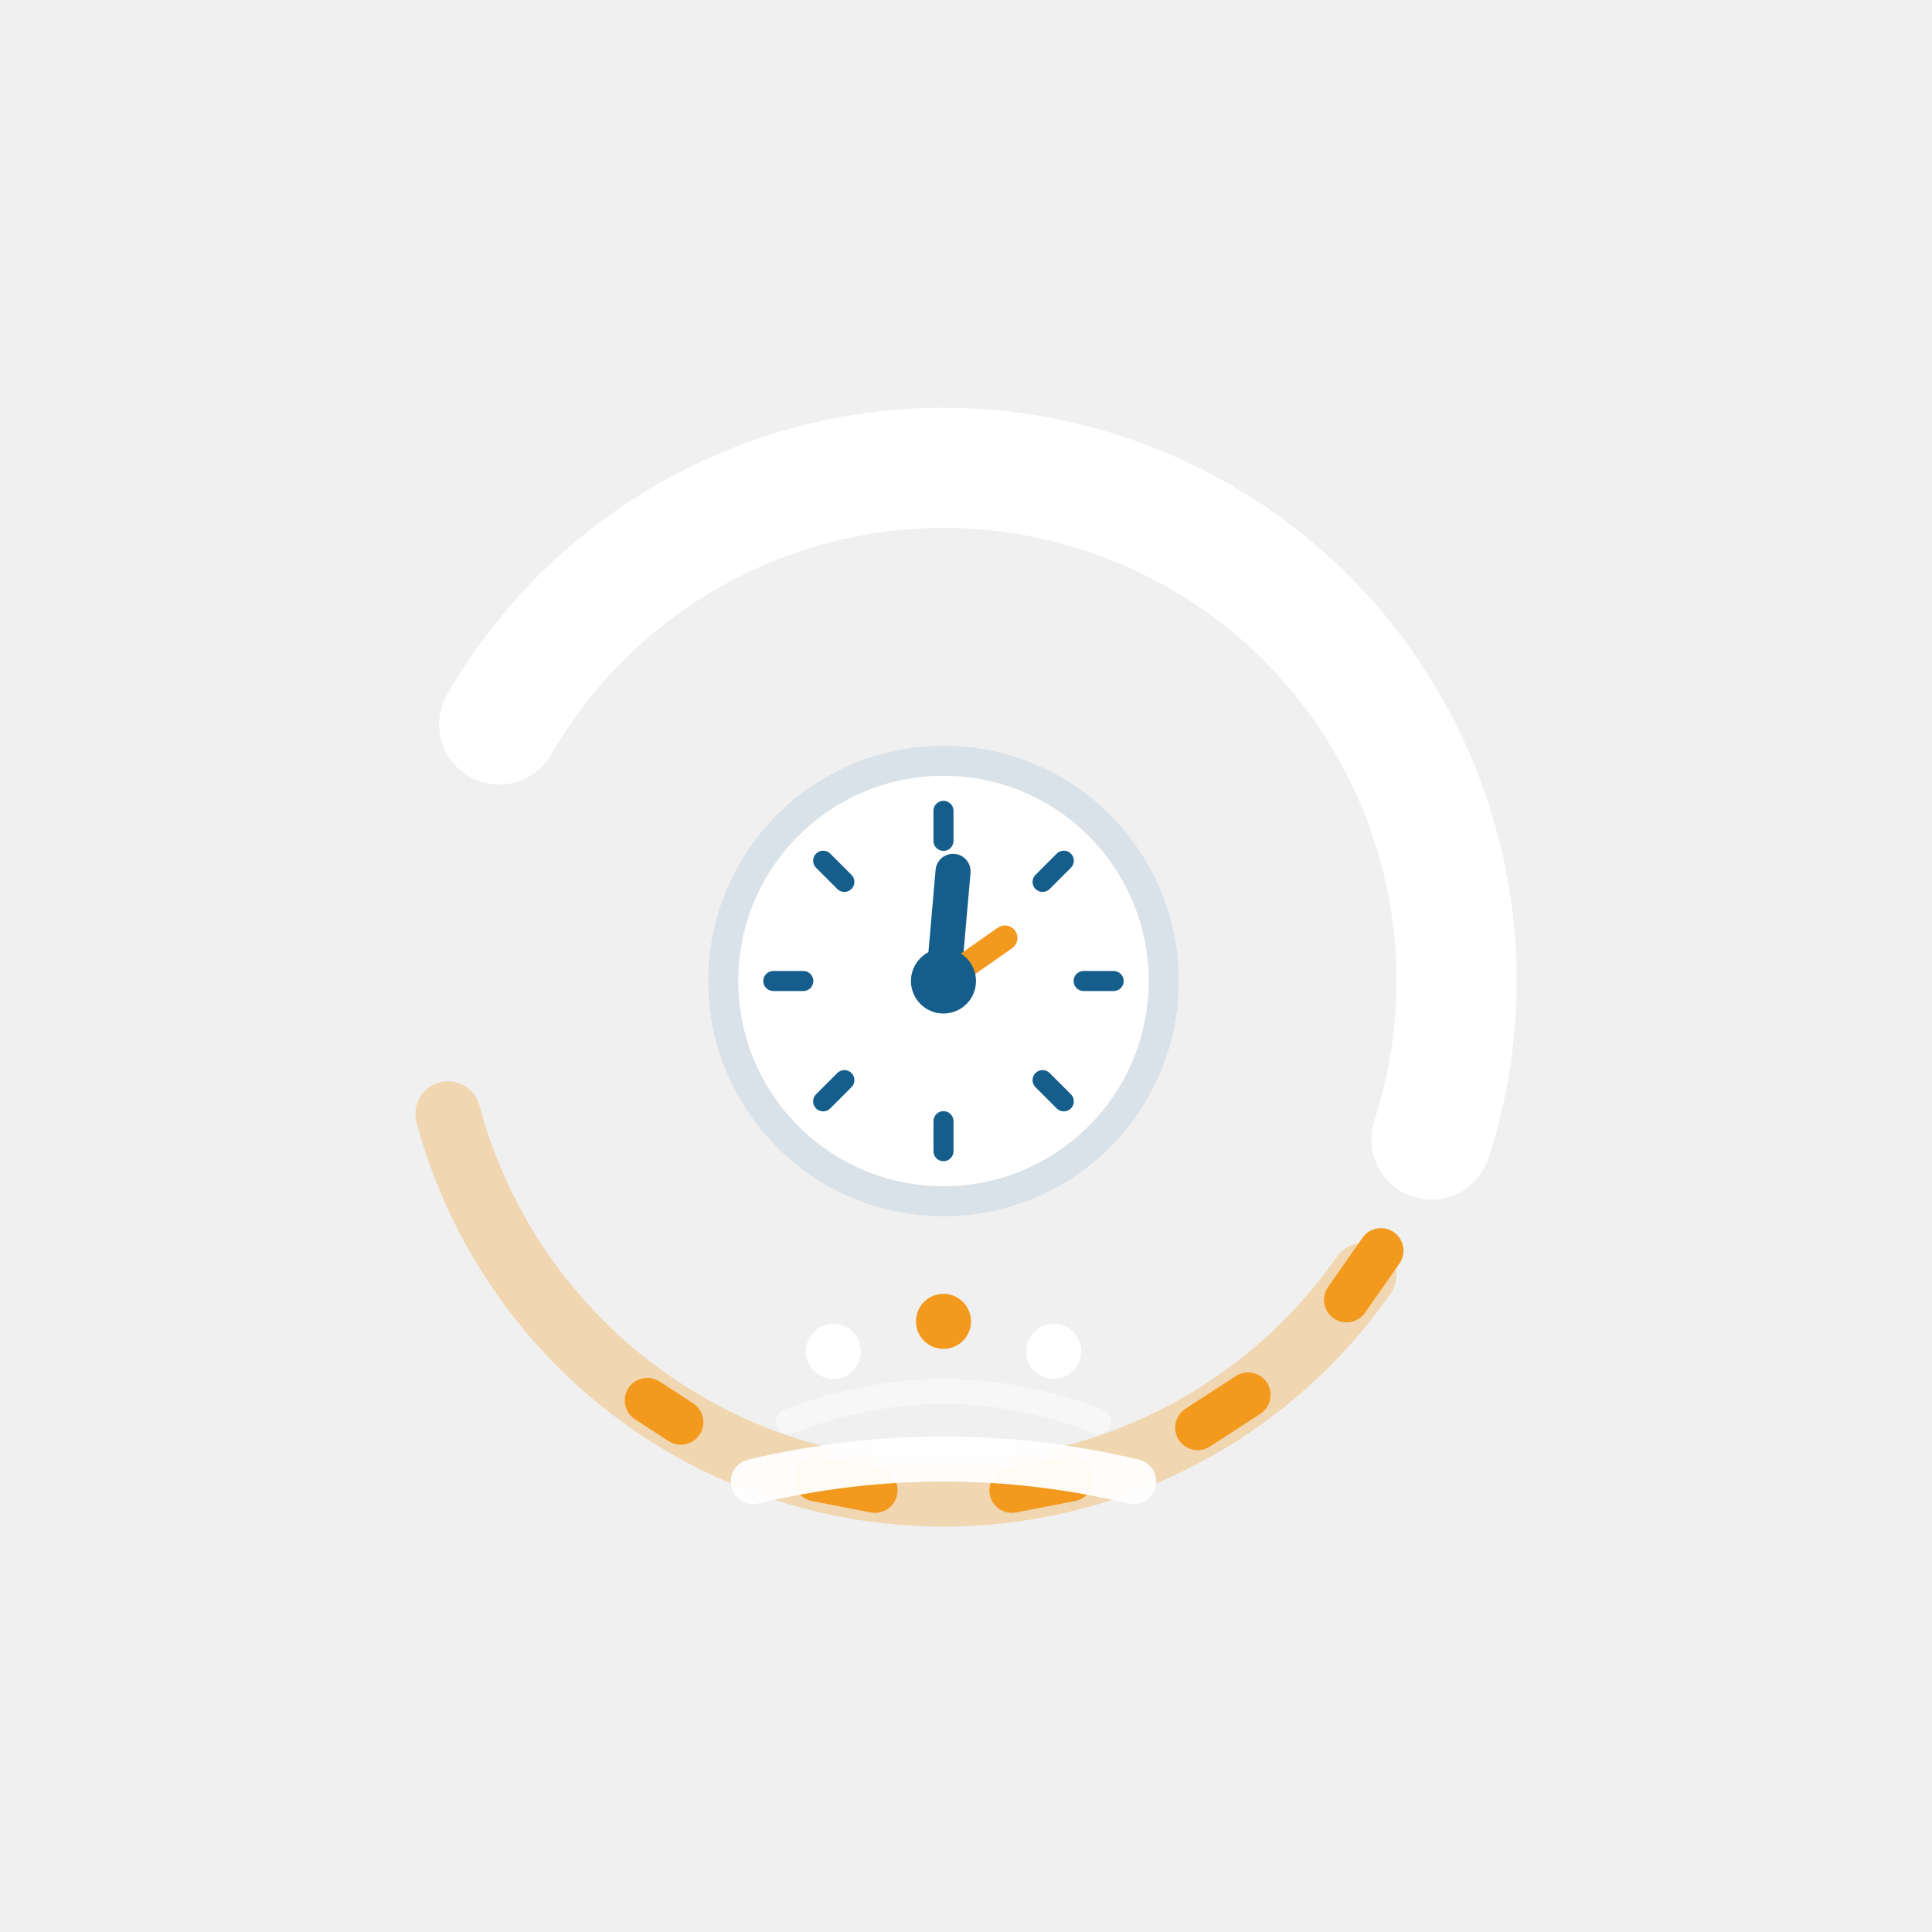
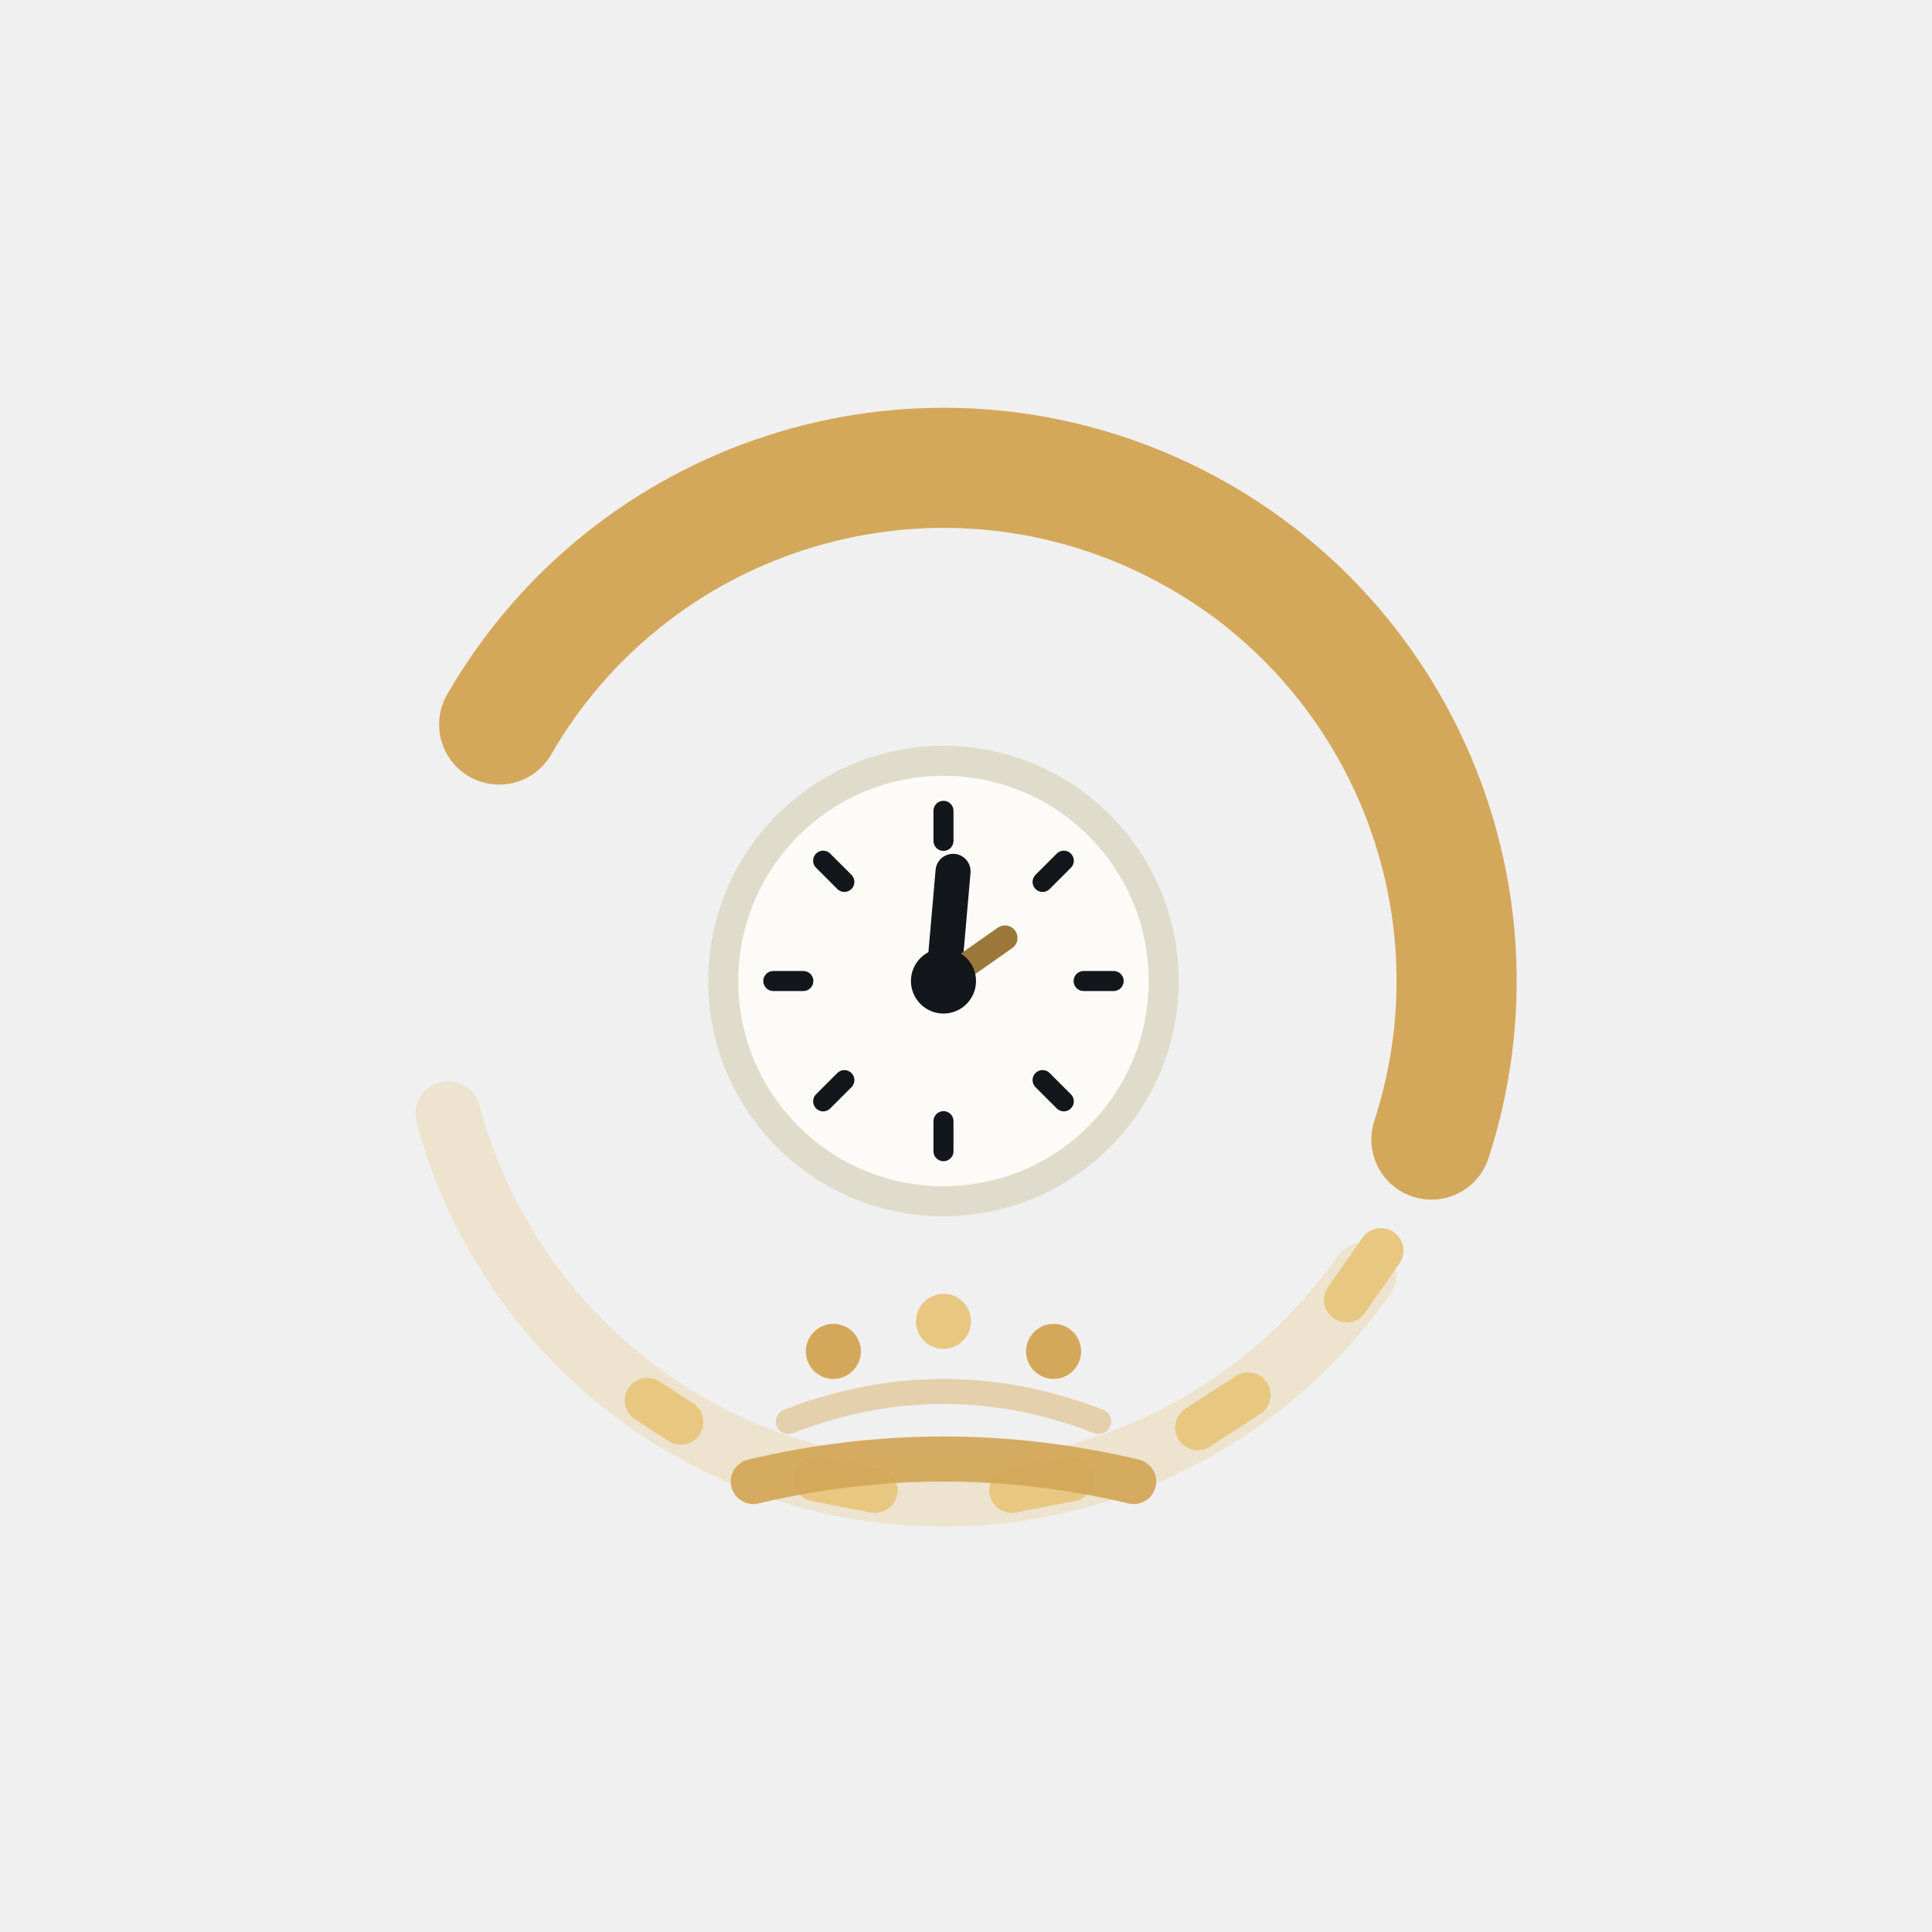
<svg xmlns="http://www.w3.org/2000/svg" viewBox="173 -72 772 772" width="1024" height="1024">
  <g>
-     <path d="M 372.46 217.50 A 205.00 205.00 0 0 1 744.97 383.35" fill="none" stroke="#FFFFFF" stroke-width="48" stroke-linecap="round" />
-     <path d="M 717.93 437.58 A 205.00 205.00 0 0 1 351.99 373.06" fill="none" stroke="#F39A1E" stroke-width="26" stroke-linecap="round" opacity="0.30" />
-     <rect x="696.93" y="428.58" width="42" height="18" rx="9" fill="#F39A1E" transform="rotate(125.00 717.93 437.58)" />
-     <rect x="640.65" y="482.93" width="42" height="18" rx="9" fill="#F39A1E" transform="rotate(147.00 661.65 491.93)" />
-     <rect x="568.12" y="512.23" width="42" height="18" rx="9" fill="#F39A1E" transform="rotate(169.00 589.12 521.23)" />
-     <rect x="489.88" y="512.23" width="42" height="18" rx="9" fill="#F39A1E" transform="rotate(191.00 510.88 521.23)" />
-     <rect x="421.35" y="482.93" width="34" height="18" rx="9" fill="#F39A1E" transform="rotate(213.00 438.35 491.93)" />
-     <circle cx="550" cy="320" r="88" fill="#FFFFFF" stroke="#D9E2E8" stroke-width="12" />
-     <line x1="606.00" y1="320.00" x2="618.00" y2="320.00" stroke="#155E8C" stroke-width="8" stroke-linecap="round" />
-     <line x1="589.60" y1="359.60" x2="598.08" y2="368.08" stroke="#155E8C" stroke-width="8" stroke-linecap="round" />
-     <line x1="550.00" y1="376.00" x2="550.00" y2="388.00" stroke="#155E8C" stroke-width="8" stroke-linecap="round" />
-     <line x1="510.40" y1="359.60" x2="501.92" y2="368.08" stroke="#155E8C" stroke-width="8" stroke-linecap="round" />
-     <line x1="494.00" y1="320.00" x2="482.00" y2="320.00" stroke="#155E8C" stroke-width="8" stroke-linecap="round" />
-     <line x1="510.40" y1="280.40" x2="501.92" y2="271.92" stroke="#155E8C" stroke-width="8" stroke-linecap="round" />
-     <line x1="550.00" y1="264.00" x2="550.00" y2="252.00" stroke="#155E8C" stroke-width="8" stroke-linecap="round" />
-     <line x1="589.60" y1="280.40" x2="598.08" y2="271.92" stroke="#155E8C" stroke-width="8" stroke-linecap="round" />
-     <line x1="550" y1="320" x2="553.83" y2="276.17" stroke="#155E8C" stroke-width="14" stroke-linecap="round" />
-     <line x1="550" y1="320" x2="574.57" y2="302.79" stroke="#F39A1E" stroke-width="10" stroke-linecap="round" />
-     <circle cx="550" cy="320" r="13" fill="#155E8C" />
-     <circle cx="506" cy="468" r="11" fill="#FFFFFF" />
-     <circle cx="550" cy="456" r="11" fill="#F39A1E" />
-     <circle cx="594" cy="468" r="11" fill="#FFFFFF" />
-     <path d="M 488 496 Q 550 472 612 496" stroke="#FFFFFF" stroke-width="10" stroke-linecap="round" fill="none" opacity="0.45" />
-     <path d="M 474 520 Q 550 502 626 520" stroke="#FFFFFF" stroke-width="18" stroke-linecap="round" fill="none" opacity="0.95" />
+     <path d="M 372.46 217.50 A 205.00 205.00 0 0 1 744.97 383.35" fill="none" stroke="#D4A85A" stroke-width="48" stroke-linecap="round" />
+     <path d="M 717.93 437.58 A 205.00 205.00 0 0 1 351.99 373.06" fill="none" stroke="#E8C781" stroke-width="26" stroke-linecap="round" opacity="0.30" />
+     <rect x="696.93" y="428.58" width="42" height="18" rx="9" fill="#E8C781" transform="rotate(125.00 717.93 437.58)" />
+     <rect x="640.65" y="482.93" width="42" height="18" rx="9" fill="#E8C781" transform="rotate(147.00 661.65 491.93)" />
+     <rect x="568.12" y="512.23" width="42" height="18" rx="9" fill="#E8C781" transform="rotate(169.00 589.12 521.23)" />
+     <rect x="489.88" y="512.23" width="42" height="18" rx="9" fill="#E8C781" transform="rotate(191.00 510.88 521.23)" />
+     <rect x="421.35" y="482.93" width="34" height="18" rx="9" fill="#E8C781" transform="rotate(213.00 438.35 491.93)" />
+     <circle cx="550" cy="320" r="88" fill="#FCFBF7" stroke="#E0DCCB" stroke-width="12" />
+     <line x1="606.00" y1="320.00" x2="618.00" y2="320.00" stroke="#13161B" stroke-width="8" stroke-linecap="round" />
+     <line x1="589.60" y1="359.60" x2="598.08" y2="368.08" stroke="#13161B" stroke-width="8" stroke-linecap="round" />
+     <line x1="550.00" y1="376.00" x2="550.00" y2="388.00" stroke="#13161B" stroke-width="8" stroke-linecap="round" />
+     <line x1="510.40" y1="359.60" x2="501.92" y2="368.08" stroke="#13161B" stroke-width="8" stroke-linecap="round" />
+     <line x1="494.00" y1="320.00" x2="482.00" y2="320.00" stroke="#13161B" stroke-width="8" stroke-linecap="round" />
+     <line x1="510.40" y1="280.40" x2="501.92" y2="271.92" stroke="#13161B" stroke-width="8" stroke-linecap="round" />
+     <line x1="550.00" y1="264.00" x2="550.00" y2="252.00" stroke="#13161B" stroke-width="8" stroke-linecap="round" />
+     <line x1="589.60" y1="280.40" x2="598.08" y2="271.92" stroke="#13161B" stroke-width="8" stroke-linecap="round" />
+     <line x1="550" y1="320" x2="553.83" y2="276.17" stroke="#13161B" stroke-width="14" stroke-linecap="round" />
+     <line x1="550" y1="320" x2="574.57" y2="302.79" stroke="#9B7839" stroke-width="10" stroke-linecap="round" />
+     <circle cx="550" cy="320" r="13" fill="#13161B" />
+     <circle cx="506" cy="468" r="11" fill="#D4A85A" />
+     <circle cx="550" cy="456" r="11" fill="#E8C781" />
+     <circle cx="594" cy="468" r="11" fill="#D4A85A" />
+     <path d="M 488 496 Q 550 472 612 496" stroke="#D4A85A" stroke-width="10" stroke-linecap="round" fill="none" opacity="0.45" />
+     <path d="M 474 520 Q 550 502 626 520" stroke="#D4A85A" stroke-width="18" stroke-linecap="round" fill="none" opacity="0.95" />
  </g>
</svg>
